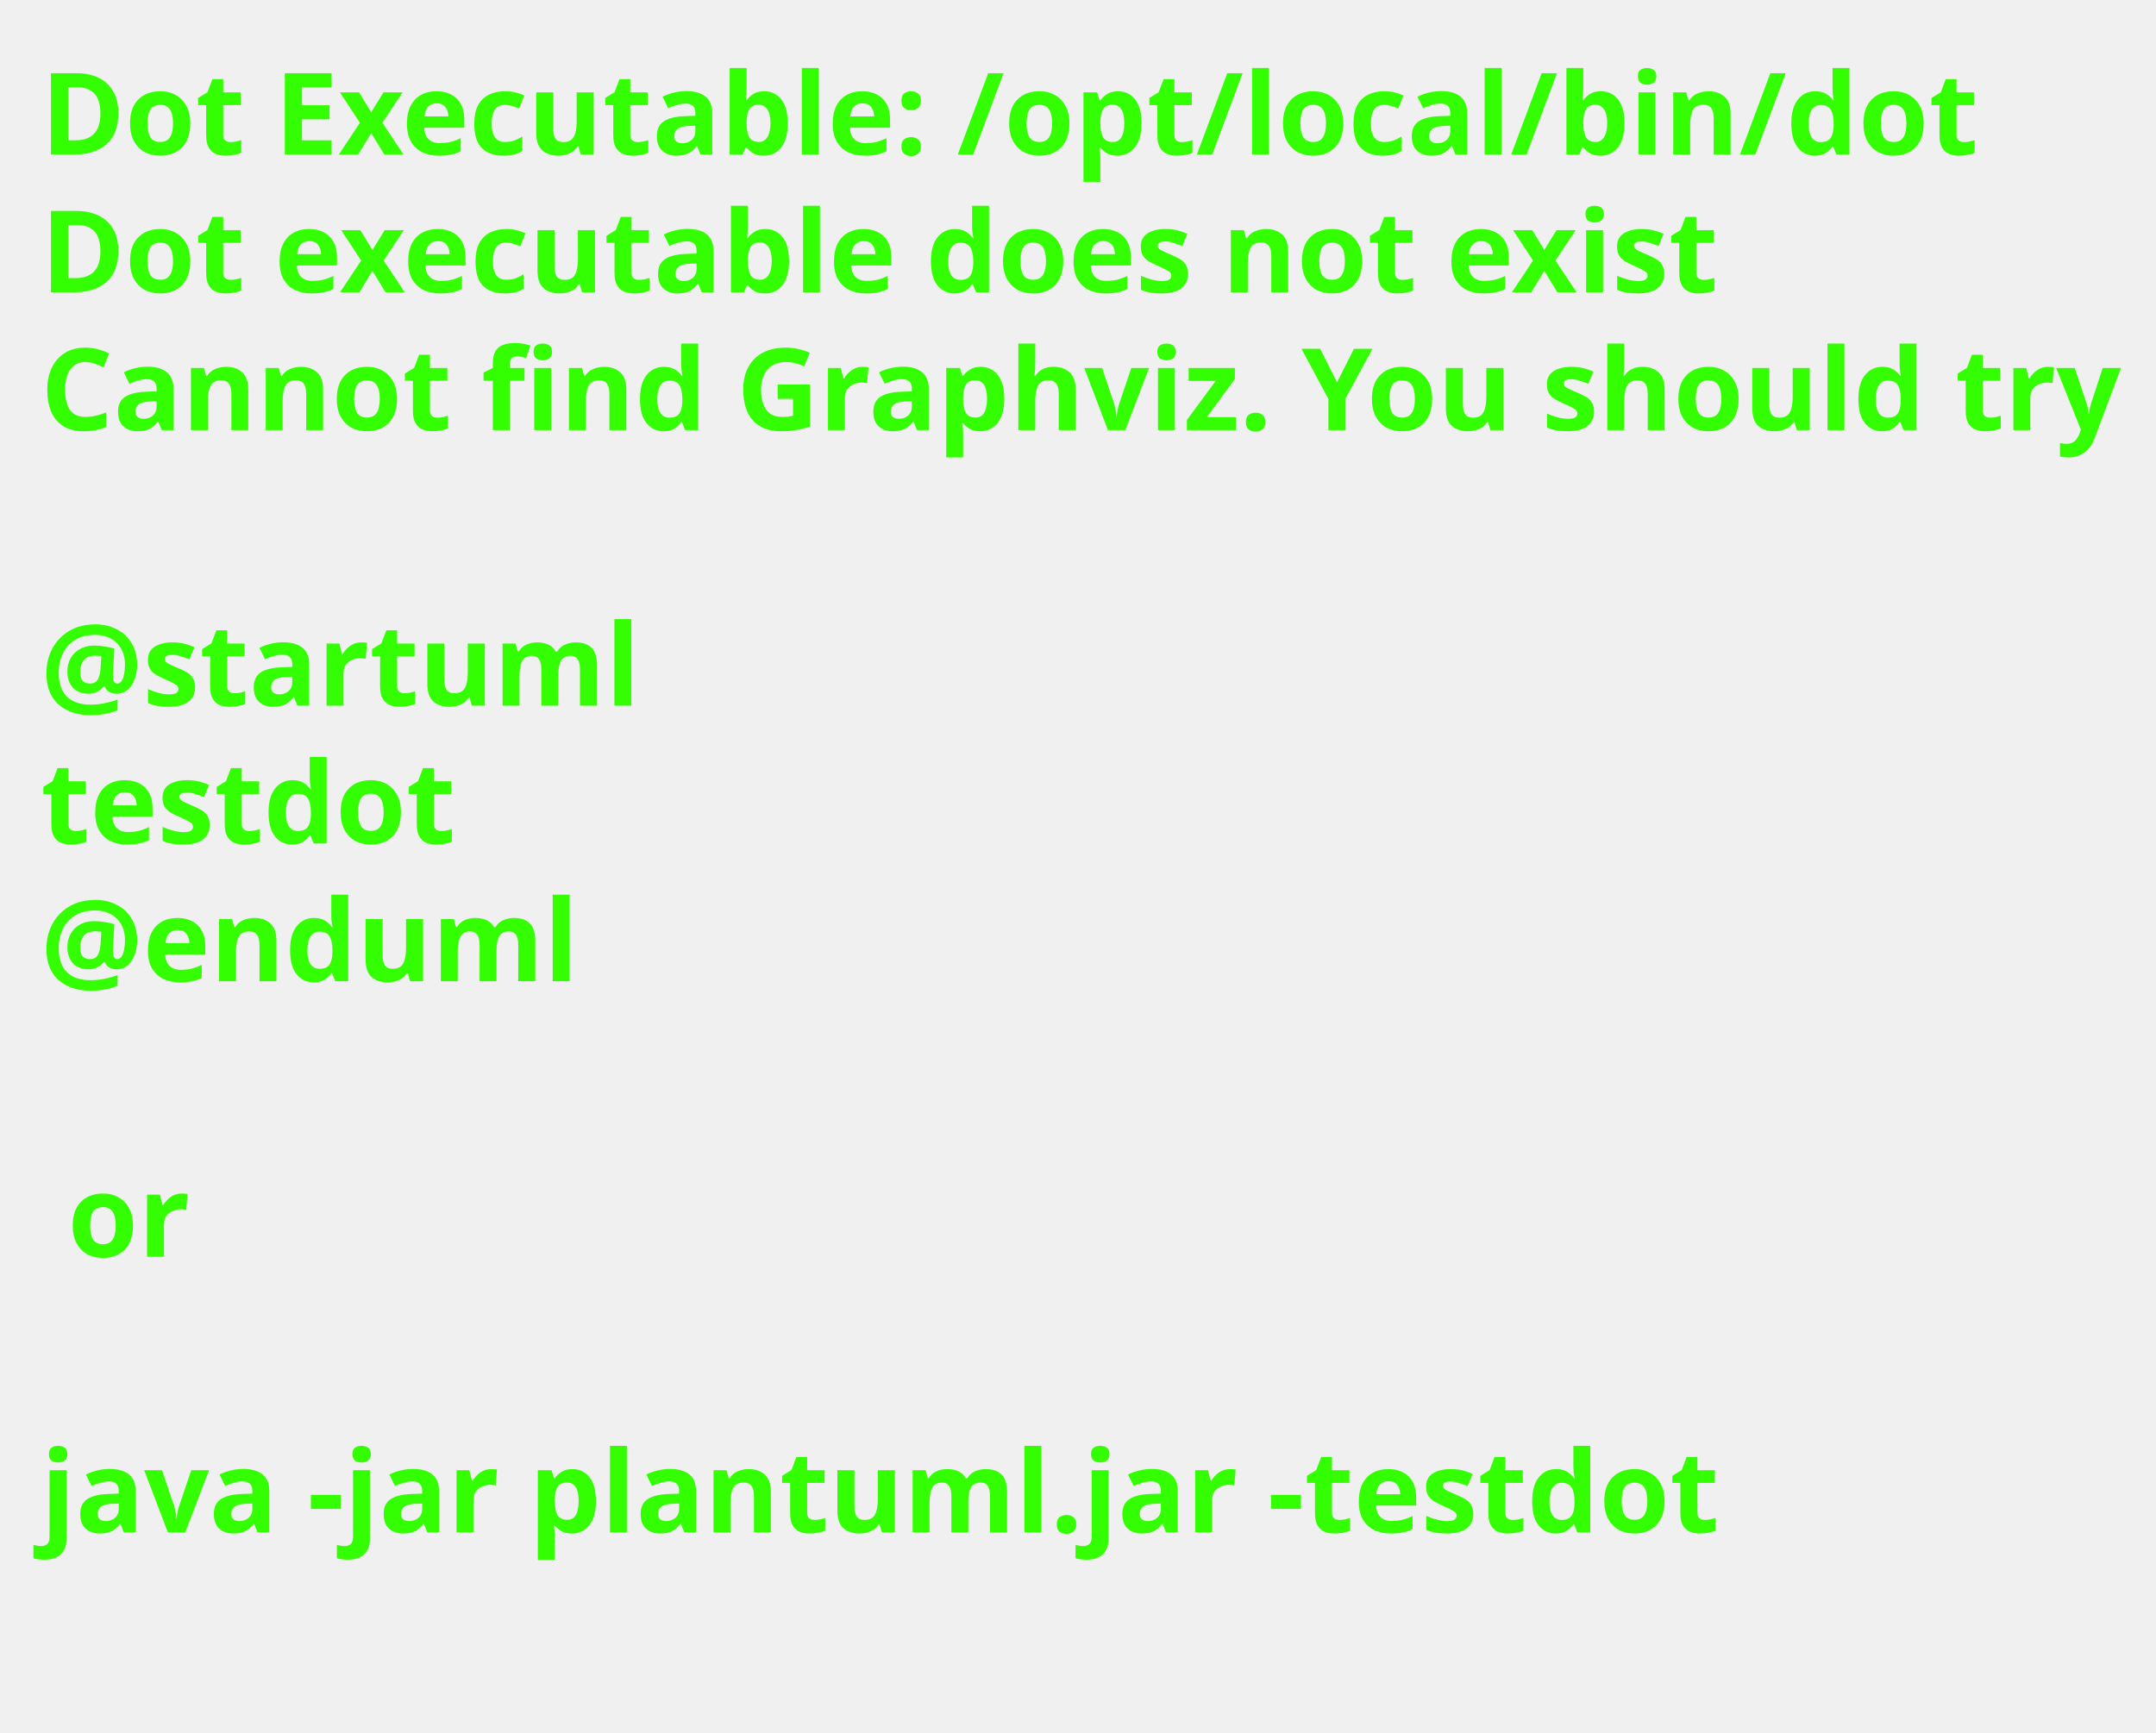
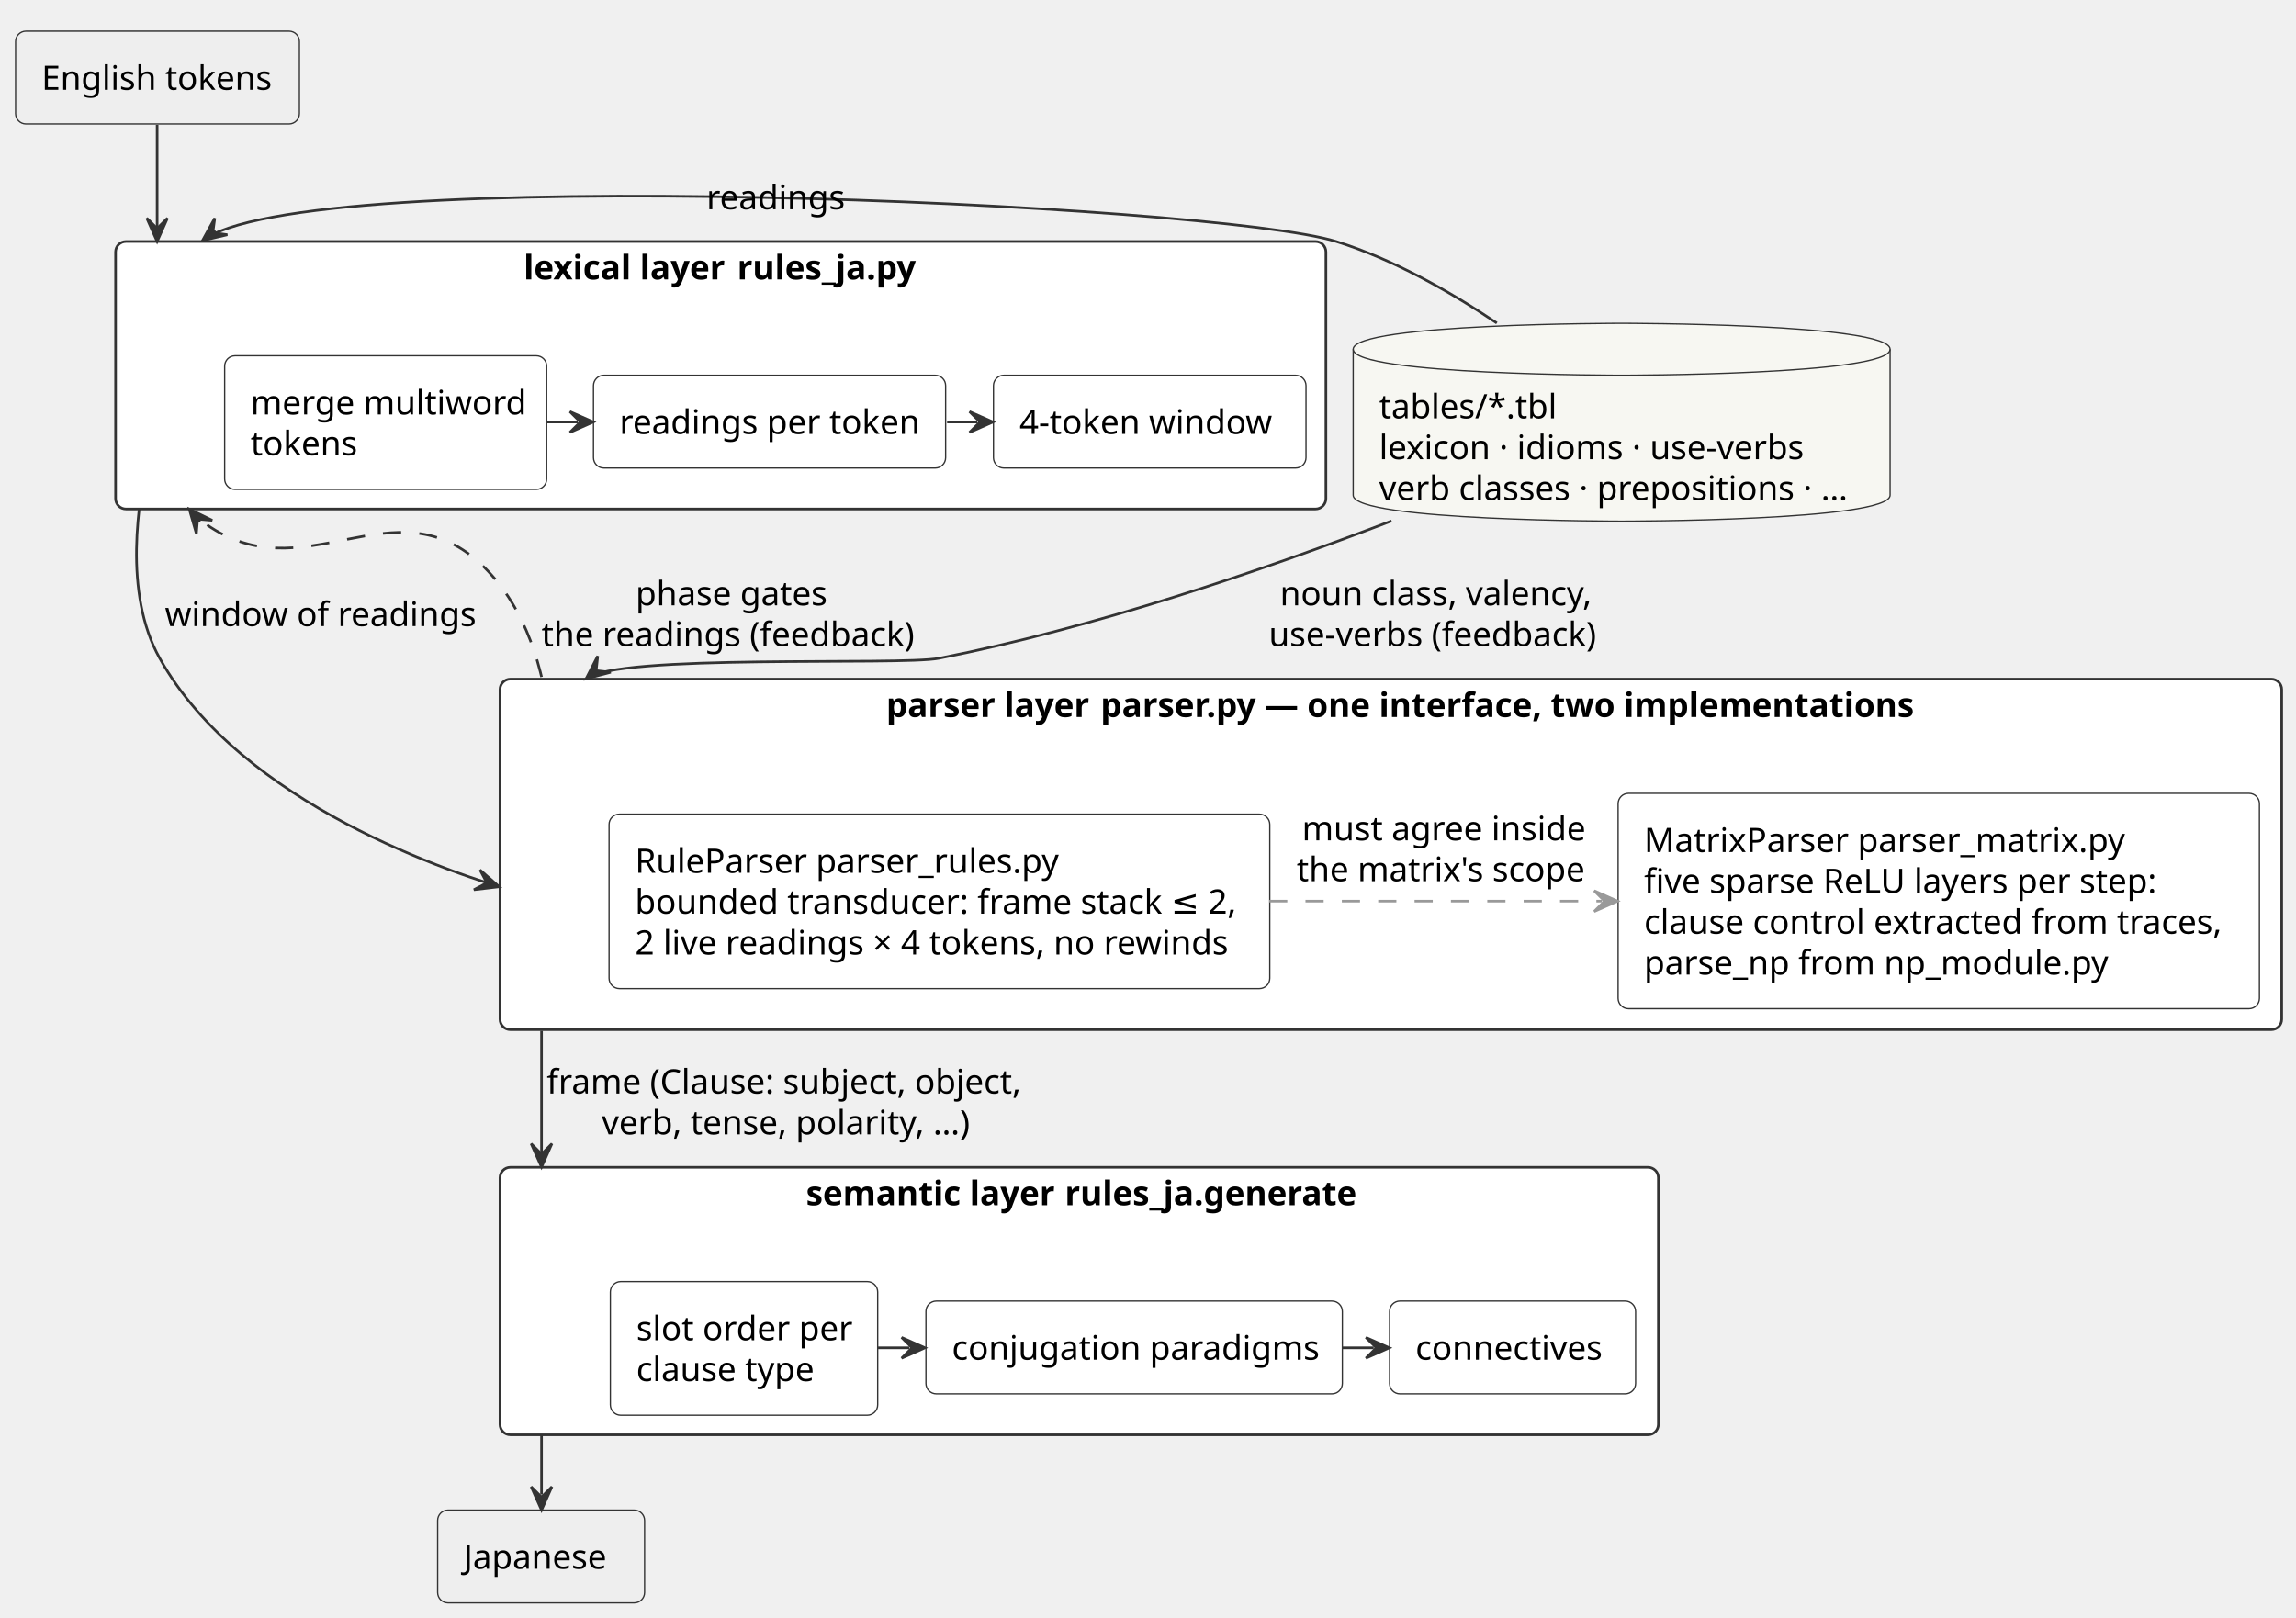
- <svg xmlns="http://www.w3.org/2000/svg" contentStyleType="text/css" data-diagram-type="DESCRIPTION" height="213px" preserveAspectRatio="none" style="width:265px;height:213px;background:#FFFFFF;" version="1.1" viewBox="0 0 265 213" width="265px" zoomAndPan="magnify">
+ <svg xmlns="http://www.w3.org/2000/svg" contentStyleType="text/css" data-diagram-type="DESCRIPTION" height="623px" preserveAspectRatio="none" style="width:884px;height:623px;background:#FFFFFF;" version="1.1" viewBox="0 0 884 623" width="884px" zoomAndPan="magnify">
  <defs />
  <g>
-     <text fill="#33FF02" font-family="sans-serif" font-size="14" font-weight="bold" lengthAdjust="spacing" textLength="231.95" x="5" y="19">Dot Executable: /opt/local/bin/dot</text>
-     <text fill="#33FF02" font-family="sans-serif" font-size="14" font-weight="bold" lengthAdjust="spacing" textLength="202.296" x="5" y="35.94">Dot executable does not exist</text>
-     <text fill="#33FF02" font-family="sans-serif" font-size="14" font-weight="bold" lengthAdjust="spacing" textLength="253.142" x="5" y="52.879">Cannot find Graphviz. You should try</text>
-     <text fill="#33FF02" font-family="sans-serif" font-size="14" font-weight="bold" lengthAdjust="spacing" textLength="3.315" x="5" y="69.818"> </text>
-     <text fill="#33FF02" font-family="sans-serif" font-size="14" font-weight="bold" lengthAdjust="spacing" textLength="71.436" x="5" y="86.758">@startuml</text>
-     <text fill="#33FF02" font-family="sans-serif" font-size="14" font-weight="bold" lengthAdjust="spacing" textLength="48.973" x="5" y="103.697">testdot</text>
-     <text fill="#33FF02" font-family="sans-serif" font-size="14" font-weight="bold" lengthAdjust="spacing" textLength="65.393" x="5" y="120.637">@enduml</text>
-     <text fill="#33FF02" font-family="sans-serif" font-size="14" font-weight="bold" lengthAdjust="spacing" textLength="3.315" x="5" y="137.576"> </text>
-     <text fill="#33FF02" font-family="sans-serif" font-size="14" font-weight="bold" lengthAdjust="spacing" textLength="14.287" x="8.315" y="154.516">or</text>
-     <text fill="#33FF02" font-family="sans-serif" font-size="14" font-weight="bold" lengthAdjust="spacing" textLength="3.315" x="5" y="171.455"> </text>
-     <text fill="#33FF02" font-family="sans-serif" font-size="14" font-weight="bold" lengthAdjust="spacing" textLength="200.259" x="5" y="188.394">java -jar plantuml.jar -testdot</text>
-     <text fill="#33FF02" font-family="sans-serif" font-size="14" font-weight="bold" lengthAdjust="spacing" textLength="3.315" x="5" y="205.334"> </text>
+     <g class="cluster" data-entity="LEX" data-source-line="20" data-uid="ent0003" id="cluster_LEX">
+       <rect fill="#FFFFFF" height="103" rx="4" ry="4" style="stroke:#333333;stroke-width:1;" width="466" x="44.5" y="93" />
+       <text fill="#000000" font-family="sans-serif" font-size="13" font-weight="bold" lengthAdjust="spacing" textLength="76.064" x="201.611" y="107.594">lexical layer</text>
+       <text fill="#000000" font-family="sans-serif" font-size="13" font-weight="bold" lengthAdjust="spacing" textLength="69.558" x="283.832" y="107.594">rules_ja.py</text>
+     </g>
+     <g class="cluster" data-entity="PARSE" data-source-line="28" data-uid="ent0009" id="cluster_PARSE">
+       <rect fill="#FFFFFF" height="135" rx="4" ry="4" style="stroke:#333333;stroke-width:1;" width="686" x="192.5" y="261.5" />
+       <text fill="#000000" font-family="sans-serif" font-size="13" font-weight="bold" lengthAdjust="spacing" textLength="76.369" x="341.205" y="276.094">parser layer</text>
+       <text fill="#000000" font-family="sans-serif" font-size="13" font-weight="bold" lengthAdjust="spacing" textLength="306.065" x="423.731" y="276.094">parser.py — one interface, two implementations</text>
+     </g>
+     <g class="cluster" data-entity="GEN" data-source-line="34" data-uid="ent0013" id="cluster_GEN">
+       <rect fill="#FFFFFF" height="103" rx="4" ry="4" style="stroke:#333333;stroke-width:1;" width="446" x="192.5" y="449.5" />
+       <text fill="#000000" font-family="sans-serif" font-size="13" font-weight="bold" lengthAdjust="spacing" textLength="93.476" x="310.345" y="464.094">semantic layer</text>
+       <text fill="#000000" font-family="sans-serif" font-size="13" font-weight="bold" lengthAdjust="spacing" textLength="110.678" x="409.978" y="464.094">rules_ja.generate</text>
+     </g>
+     <g class="entity" data-entity="EN" data-source-line="18" data-uid="ent0002" id="entity_EN">
+       <rect fill="#EEEEEE" height="35.73" rx="4" ry="4" style="stroke:#333333;stroke-width:0.5;" width="109.273" x="6" y="12" />
+       <text fill="#000000" font-family="sans-serif" font-size="13" lengthAdjust="spacing" textLength="89.273" x="16" y="34.594">English tokens</text>
+     </g>
+     <g class="entity" data-entity="JA" data-source-line="42" data-uid="ent0019" id="entity_JA">
+       <rect fill="#EEEEEE" height="35.73" rx="4" ry="4" style="stroke:#333333;stroke-width:0.5;" width="79.681" x="168.5" y="581.5" />
+       <text fill="#000000" font-family="sans-serif" font-size="13" lengthAdjust="spacing" textLength="59.681" x="178.5" y="604.094">Japanese</text>
+     </g>
+     <g class="entity" data-entity="TBL" data-source-line="44" data-uid="ent0020" id="entity_TBL">
+       <path d="M521,134.5 C521,124.5 624.361,124.5 624.361,124.5 C624.361,124.5 727.723,124.5 727.723,134.5 L727.723,190.689 C727.723,200.689 624.361,200.689 624.361,200.689 C624.361,200.689 521,200.689 521,190.689 L521,134.5" fill="#F7F7F2" style="stroke:#333333;stroke-width:0.5;" />
+       <path d="M521,134.5 C521,144.5 624.361,144.5 624.361,144.5 C624.361,144.5 727.723,144.5 727.723,134.5" fill="none" style="stroke:#333333;stroke-width:0.5;" />
+       <text fill="#000000" font-family="sans-serif" font-size="13" lengthAdjust="spacing" textLength="67.406" x="531" y="161.094">tables/*.tbl</text>
+       <text fill="#000000" font-family="sans-serif" font-size="13" lengthAdjust="spacing" textLength="169" x="531" y="176.823">lexicon · idioms · use-verbs</text>
+       <text fill="#000000" font-family="sans-serif" font-size="13" lengthAdjust="spacing" textLength="186.723" x="531" y="192.553">verb classes · prepositions · …</text>
+     </g>
+     <g class="entity" data-entity="MERGE" data-source-line="21" data-uid="ent0004" id="entity_MERGE">
+       <rect fill="#FFFFFF" height="51.459" rx="4" ry="4" style="stroke:#333333;stroke-width:0.5;" width="123.981" x="86.5" y="137" />
+       <text fill="#000000" font-family="sans-serif" font-size="13" lengthAdjust="spacing" textLength="103.981" x="96.5" y="159.594">merge multiword</text>
+       <text fill="#000000" font-family="sans-serif" font-size="13" lengthAdjust="spacing" textLength="41.304" x="96.5" y="175.323">tokens</text>
+     </g>
+     <g class="entity" data-entity="READ" data-source-line="22" data-uid="ent0005" id="entity_READ">
+       <rect fill="#FFFFFF" height="35.73" rx="4" ry="4" style="stroke:#333333;stroke-width:0.5;" width="135.584" x="228.5" y="144.5" />
+       <text fill="#000000" font-family="sans-serif" font-size="13" lengthAdjust="spacing" textLength="115.585" x="238.5" y="167.094">readings per token</text>
+     </g>
+     <g class="entity" data-entity="WIN" data-source-line="23" data-uid="ent0006" id="entity_WIN">
+       <rect fill="#FFFFFF" height="35.73" rx="4" ry="4" style="stroke:#333333;stroke-width:0.5;" width="120.337" x="382.5" y="144.5" />
+       <text fill="#000000" font-family="sans-serif" font-size="13" lengthAdjust="spacing" textLength="100.337" x="392.5" y="167.094">4-token window</text>
+     </g>
+     <g class="entity" data-entity="RP" data-source-line="29" data-uid="ent0010" id="entity_RP">
+       <rect fill="#FFFFFF" height="67.189" rx="4" ry="4" style="stroke:#333333;stroke-width:0.5;" width="254.387" x="234.5" y="313.5" />
+       <text fill="#000000" font-family="sans-serif" font-size="13" lengthAdjust="spacing" textLength="168.524" x="244.5" y="336.094">RuleParser  parser_rules.py</text>
+       <text fill="#000000" font-family="sans-serif" font-size="13" lengthAdjust="spacing" textLength="232.407" x="244.5" y="351.823">bounded transducer: frame stack ≤ 2,</text>
+       <text fill="#000000" font-family="sans-serif" font-size="13" lengthAdjust="spacing" textLength="234.387" x="244.5" y="367.553">2 live readings × 4 tokens, no rewinds</text>
+     </g>
+     <g class="entity" data-entity="MP" data-source-line="30" data-uid="ent0011" id="entity_MP">
+       <rect fill="#FFFFFF" height="82.918" rx="4" ry="4" style="stroke:#333333;stroke-width:0.5;" width="246.91" x="623" y="305.5" />
+       <text fill="#000000" font-family="sans-serif" font-size="13" lengthAdjust="spacing" textLength="188.087" x="633" y="328.094">MatrixParser  parser_matrix.py</text>
+       <text fill="#000000" font-family="sans-serif" font-size="13" lengthAdjust="spacing" textLength="203.474" x="633" y="343.823">five sparse ReLU layers per step:</text>
+       <text fill="#000000" font-family="sans-serif" font-size="13" lengthAdjust="spacing" textLength="226.91" x="633" y="359.553">clause control extracted from traces,</text>
+       <text fill="#000000" font-family="sans-serif" font-size="13" lengthAdjust="spacing" textLength="178.502" x="633" y="375.282">parse_np from np_module.py</text>
+     </g>
+     <g class="entity" data-entity="SLOTS" data-source-line="35" data-uid="ent0014" id="entity_SLOTS">
+       <rect fill="#FFFFFF" height="51.459" rx="4" ry="4" style="stroke:#333333;stroke-width:0.5;" width="102.926" x="235" y="493.5" />
+       <text fill="#000000" font-family="sans-serif" font-size="13" lengthAdjust="spacing" textLength="82.926" x="245" y="516.094">slot order per</text>
+       <text fill="#000000" font-family="sans-serif" font-size="13" lengthAdjust="spacing" textLength="70.757" x="245" y="531.823">clause type</text>
+     </g>
+     <g class="entity" data-entity="CONJ" data-source-line="36" data-uid="ent0015" id="entity_CONJ">
+       <rect fill="#FFFFFF" height="35.73" rx="4" ry="4" style="stroke:#333333;stroke-width:0.5;" width="160.328" x="356.5" y="501" />
+       <text fill="#000000" font-family="sans-serif" font-size="13" lengthAdjust="spacing" textLength="140.328" x="366.5" y="523.594">conjugation paradigms</text>
+     </g>
+     <g class="entity" data-entity="CONN" data-source-line="37" data-uid="ent0016" id="entity_CONN">
+       <rect fill="#FFFFFF" height="35.73" rx="4" ry="4" style="stroke:#333333;stroke-width:0.5;" width="94.737" x="535" y="501" />
+       <text fill="#000000" font-family="sans-serif" font-size="13" lengthAdjust="spacing" textLength="74.737" x="545" y="523.594">connectives</text>
+     </g>
+     <g class="link" data-entity-1="MERGE" data-entity-2="READ" data-uid="lnk7" id="link_MERGE_READ">
+       <polygon fill="#333333" points="228.422,162.5,219.422,158.5,223.422,162.5,219.422,166.5,228.422,162.5" style="stroke:#333333;stroke-width:1;" />
+       <path d="M210.648,162.5 C216.573,162.5 216.498,162.5 222.422,162.5" fill="none" style="stroke:#333333;stroke-width:1;" />
+     </g>
+     <g class="link" data-entity-1="READ" data-entity-2="WIN" data-uid="lnk8" id="link_READ_WIN">
+       <polygon fill="#333333" points="382.29,162.5,373.29,158.5,377.29,162.5,373.29,166.5,382.29,162.5" style="stroke:#333333;stroke-width:1;" />
+       <path d="M364.652,162.5 C370.531,162.5 370.411,162.5 376.29,162.5" fill="none" style="stroke:#333333;stroke-width:1;" />
+     </g>
+     <g class="link" data-entity-1="RP" data-entity-2="MP" data-uid="lnk12" id="link_RP_MP">
+       <polygon fill="#999999" points="622.778,347,613.778,343,617.778,347,613.778,351,622.778,347" style="stroke:#999999;stroke-width:1;" />
+       <path d="M488.63,347 C531.779,347 573.899,347 616.778,347" fill="none" style="stroke:#999999;stroke-width:1;stroke-dasharray:7,7;" />
+       <text fill="#000000" font-family="sans-serif" font-size="13" lengthAdjust="spacing" textLength="109.205" x="501.294" y="323.594">must agree inside</text>
+       <text fill="#000000" font-family="sans-serif" font-size="13" lengthAdjust="spacing" textLength="113.293" x="499.25" y="339.323">the matrix's scope</text>
+     </g>
+     <g class="link" data-entity-1="SLOTS" data-entity-2="CONJ" data-uid="lnk17" id="link_SLOTS_CONJ">
+       <polygon fill="#333333" points="356.135,519,347.135,515,351.135,519,347.135,523,356.135,519" style="stroke:#333333;stroke-width:1;" />
+       <path d="M338.062,519 C344.087,519 344.111,519 350.135,519" fill="none" style="stroke:#333333;stroke-width:1;" />
+     </g>
+     <g class="link" data-entity-1="CONJ" data-entity-2="CONN" data-uid="lnk18" id="link_CONJ_CONN">
+       <polygon fill="#333333" points="534.898,519,525.898,515,529.898,519,525.898,523,534.898,519" style="stroke:#333333;stroke-width:1;" />
+       <path d="M516.629,519 C522.719,519 522.808,519 528.898,519" fill="none" style="stroke:#333333;stroke-width:1;" />
+     </g>
+     <g class="link" data-entity-1="EN" data-entity-2="LEX" data-uid="lnk21" id="link_EN_LEX">
+       <polygon fill="#333333" points="60.5,92.986,64.5,83.986,60.5,87.986,56.5,83.986,60.5,92.986" style="stroke:#333333;stroke-width:1;" />
+       <path d="M60.5,48.061 C60.5,54.831 60.5,63.166 60.5,72.218 C60.5,76.744 60.5,81.45 60.5,86.228 C60.5,87.423 60.5,88.623 60.5,89.825 C60.5,90.426 60.5,91.028 60.5,91.63 C60.5,91.931 60.5,92.233 60.5,92.534 C60.5,92.685 60.5,86.835 60.5,86.986" fill="none" style="stroke:#333333;stroke-width:1;" />
+     </g>
+     <g class="link" data-entity-1="LEX" data-entity-2="PARSE" data-uid="lnk22" id="link_LEX_PARSE">
+       <polygon fill="#333333" points="192.218,341.453,184.806,334.967,187.442,339.972,182.437,342.608,192.218,341.453" style="stroke:#333333;stroke-width:1;" />
+       <path d="M53.597,196.063 C53.585,196.166 53.573,196.269 53.562,196.373 C53.538,196.579 53.514,196.786 53.491,196.994 C53.445,197.409 53.4,197.826 53.357,198.245 C53.27,199.083 53.189,199.93 53.114,200.783 C52.816,204.196 52.619,207.722 52.566,211.305 C52.354,225.638 54.442,240.886 61.5,253.5 C77.254,281.656 105.519,302.435 133.085,317.085 C146.868,324.41 160.476,330.202 172.257,334.619 C178.148,336.827 183.583,338.691 188.354,340.23 C189.547,340.615 190.698,340.98 191.805,341.325 C191.943,341.368 186.35,339.634 186.487,339.676" fill="none" style="stroke:#333333;stroke-width:1;" />
+       <text fill="#000000" font-family="sans-serif" font-size="13" lengthAdjust="spacing" textLength="121.177" x="63.5" y="241.094">window of readings</text>
+     </g>
+     <g class="link" data-entity-1="PARSE" data-entity-2="GEN" data-uid="lnk23" id="link_PARSE_GEN">
+       <polygon fill="#333333" points="208.5,449.389,212.5,440.389,208.5,444.389,204.5,440.389,208.5,449.389" style="stroke:#333333;stroke-width:1;" />
+       <path d="M208.5,396.925 C208.5,397.342 208.5,397.76 208.5,398.179 C208.5,399.018 208.5,399.863 208.5,400.712 C208.5,404.11 208.5,407.588 208.5,411.12 C208.5,418.186 208.5,425.467 208.5,432.751 C208.5,436.393 208.5,440.036 208.5,443.652 C208.5,445.46 208.5,447.262 208.5,449.054 C208.5,449.166 208.5,443.278 208.5,443.389" fill="none" style="stroke:#333333;stroke-width:1;" />
+       <text fill="#000000" font-family="sans-serif" font-size="13" lengthAdjust="spacing" textLength="188.068" x="210.5" y="421.094">frame (Clause: subject, object,</text>
+       <text fill="#000000" font-family="sans-serif" font-size="13" lengthAdjust="spacing" textLength="145.679" x="231.695" y="436.823">verb, tense, polarity, …)</text>
+     </g>
+     <g class="link" data-entity-1="GEN" data-entity-2="JA" data-uid="lnk24" id="link_GEN_JA">
+       <polygon fill="#333333" points="208.5,581.492,212.5,572.492,208.5,576.492,204.5,572.492,208.5,581.492" style="stroke:#333333;stroke-width:1;" />
+       <path d="M208.5,552.644 C208.5,552.783 208.5,552.923 208.5,553.063 C208.5,553.343 208.5,553.623 208.5,553.903 C208.5,554.464 208.5,555.027 208.5,555.59 C208.5,564.606 208.5,567.882 208.5,575.492" fill="none" style="stroke:#333333;stroke-width:1;" />
+     </g>
+     <g class="link" data-entity-1="TBL" data-entity-2="LEX" data-uid="lnk25" id="link_TBL_LEX">
+       <polygon fill="#333333" points="77.955,92.642,87.541,90.383,81.936,89.617,82.702,84.013,77.955,92.642" style="stroke:#333333;stroke-width:1;" />
+       <path d="M576.304,124.407 C557.991,112.064 536.276,99.809 514.5,93 C491.329,85.754 391.47,78.063 292.708,76.029 C243.327,75.012 194.221,75.409 155.112,77.983 C135.558,79.27 118.502,81.102 105.162,83.573 C98.492,84.808 92.75,86.204 88.089,87.771 C85.759,88.554 83.698,89.381 81.927,90.252 C81.041,90.688 80.228,91.134 79.49,91.592 C79.12,91.821 78.77,92.053 78.438,92.287 C78.272,92.405 82.889,88.894 82.733,89.012" fill="none" style="stroke:#333333;stroke-width:1;" />
+       <text fill="#000000" font-family="sans-serif" font-size="13" lengthAdjust="spacing" textLength="53.397" x="272" y="80.594">readings</text>
+     </g>
+     <g class="link" data-entity-1="TBL" data-entity-2="PARSE" data-uid="lnk26" id="link_TBL_PARSE">
+       <polygon fill="#333333" points="225.638,261.384,235.157,258.856,229.533,258.249,230.14,252.624,225.638,261.384" style="stroke:#333333;stroke-width:1;" />
+       <path d="M535.775,200.59 C485.55,219.865 421.045,241.787 361.5,253.5 C354.074,254.961 322.93,254.478 292.215,254.872 C276.857,255.069 261.606,255.484 249.481,256.472 C243.419,256.965 238.137,257.602 234.015,258.425 C231.953,258.837 230.182,259.295 228.747,259.806 C228.03,260.061 227.396,260.329 226.853,260.612 C226.582,260.753 226.333,260.897 226.107,261.045 C225.994,261.119 225.887,261.194 225.786,261.27 C225.735,261.308 230.359,257.583 230.312,257.621" fill="none" style="stroke:#333333;stroke-width:1;" />
+       <text fill="#000000" font-family="sans-serif" font-size="13" lengthAdjust="spacing" textLength="124.992" x="492.804" y="233.094">noun class, valency,</text>
+       <text fill="#000000" font-family="sans-serif" font-size="13" lengthAdjust="spacing" textLength="133.599" x="488.5" y="248.823">use-verbs (feedback)</text>
+     </g>
+     <g class="link" data-entity-1="LEX" data-entity-2="PARSE" data-uid="lnk28" id="link_LEX_PARSE">
+       <polygon fill="#333333" points="72.881,196.049,75.611,205.513,76.099,199.877,81.734,200.365,72.881,196.049" style="stroke:#333333;stroke-width:1;" />
+       <path d="M76.742,200.642 C76.847,200.766 73.171,196.39 73.278,196.512 C73.704,197.001 74.145,197.477 74.599,197.937 C75.509,198.858 76.474,199.717 77.5,200.5 C116.532,230.288 151.656,183.906 186.5,218.5 C194.47,226.413 200.166,236.099 204.173,246.563 C205.174,249.179 206.07,251.844 206.87,254.541 C207.269,255.89 207.645,257.248 207.998,258.611 C208.174,259.293 208.345,259.976 208.509,260.661 C208.551,260.832 208.592,261.003 208.632,261.175" fill="none" style="stroke:#333333;stroke-width:1;stroke-dasharray:7,7;" />
+       <text fill="#000000" font-family="sans-serif" font-size="13" lengthAdjust="spacing" textLength="75.01" x="244.726" y="233.094">phase gates</text>
+       <text fill="#000000" font-family="sans-serif" font-size="13" lengthAdjust="spacing" textLength="147.462" x="208.5" y="248.823">the readings (feedback)</text>
+     </g>
  </g>
</svg>
